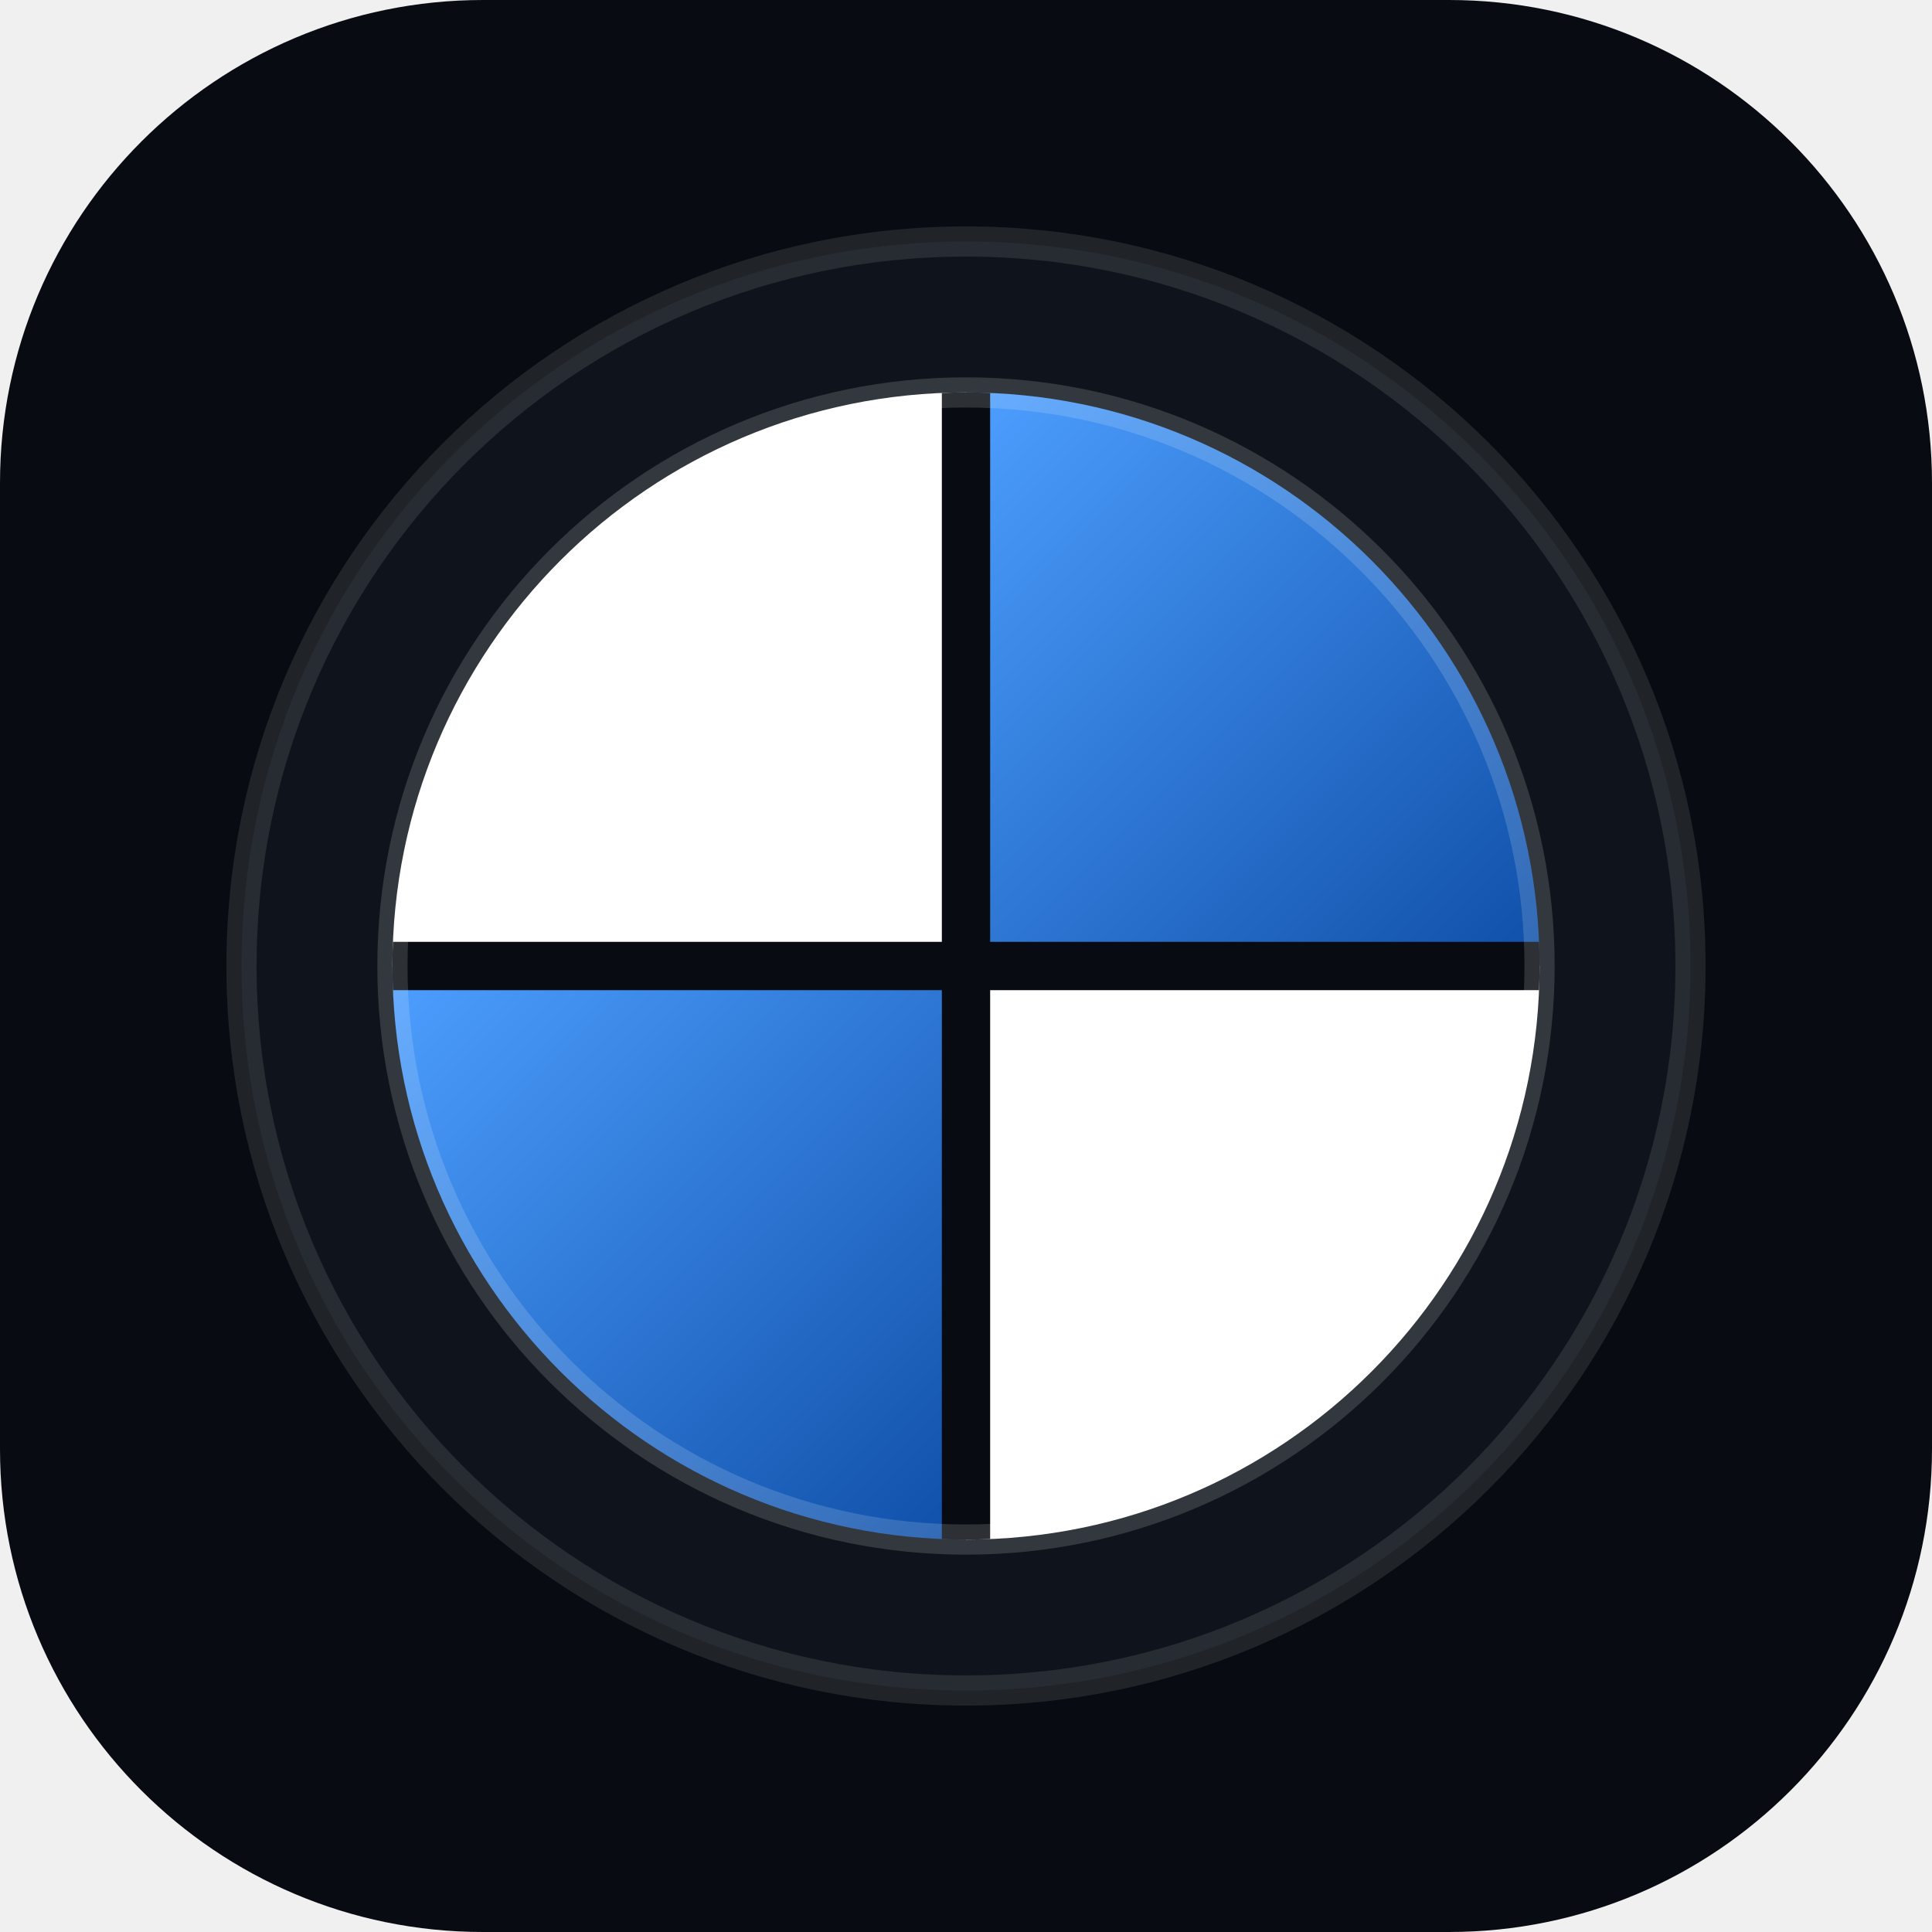
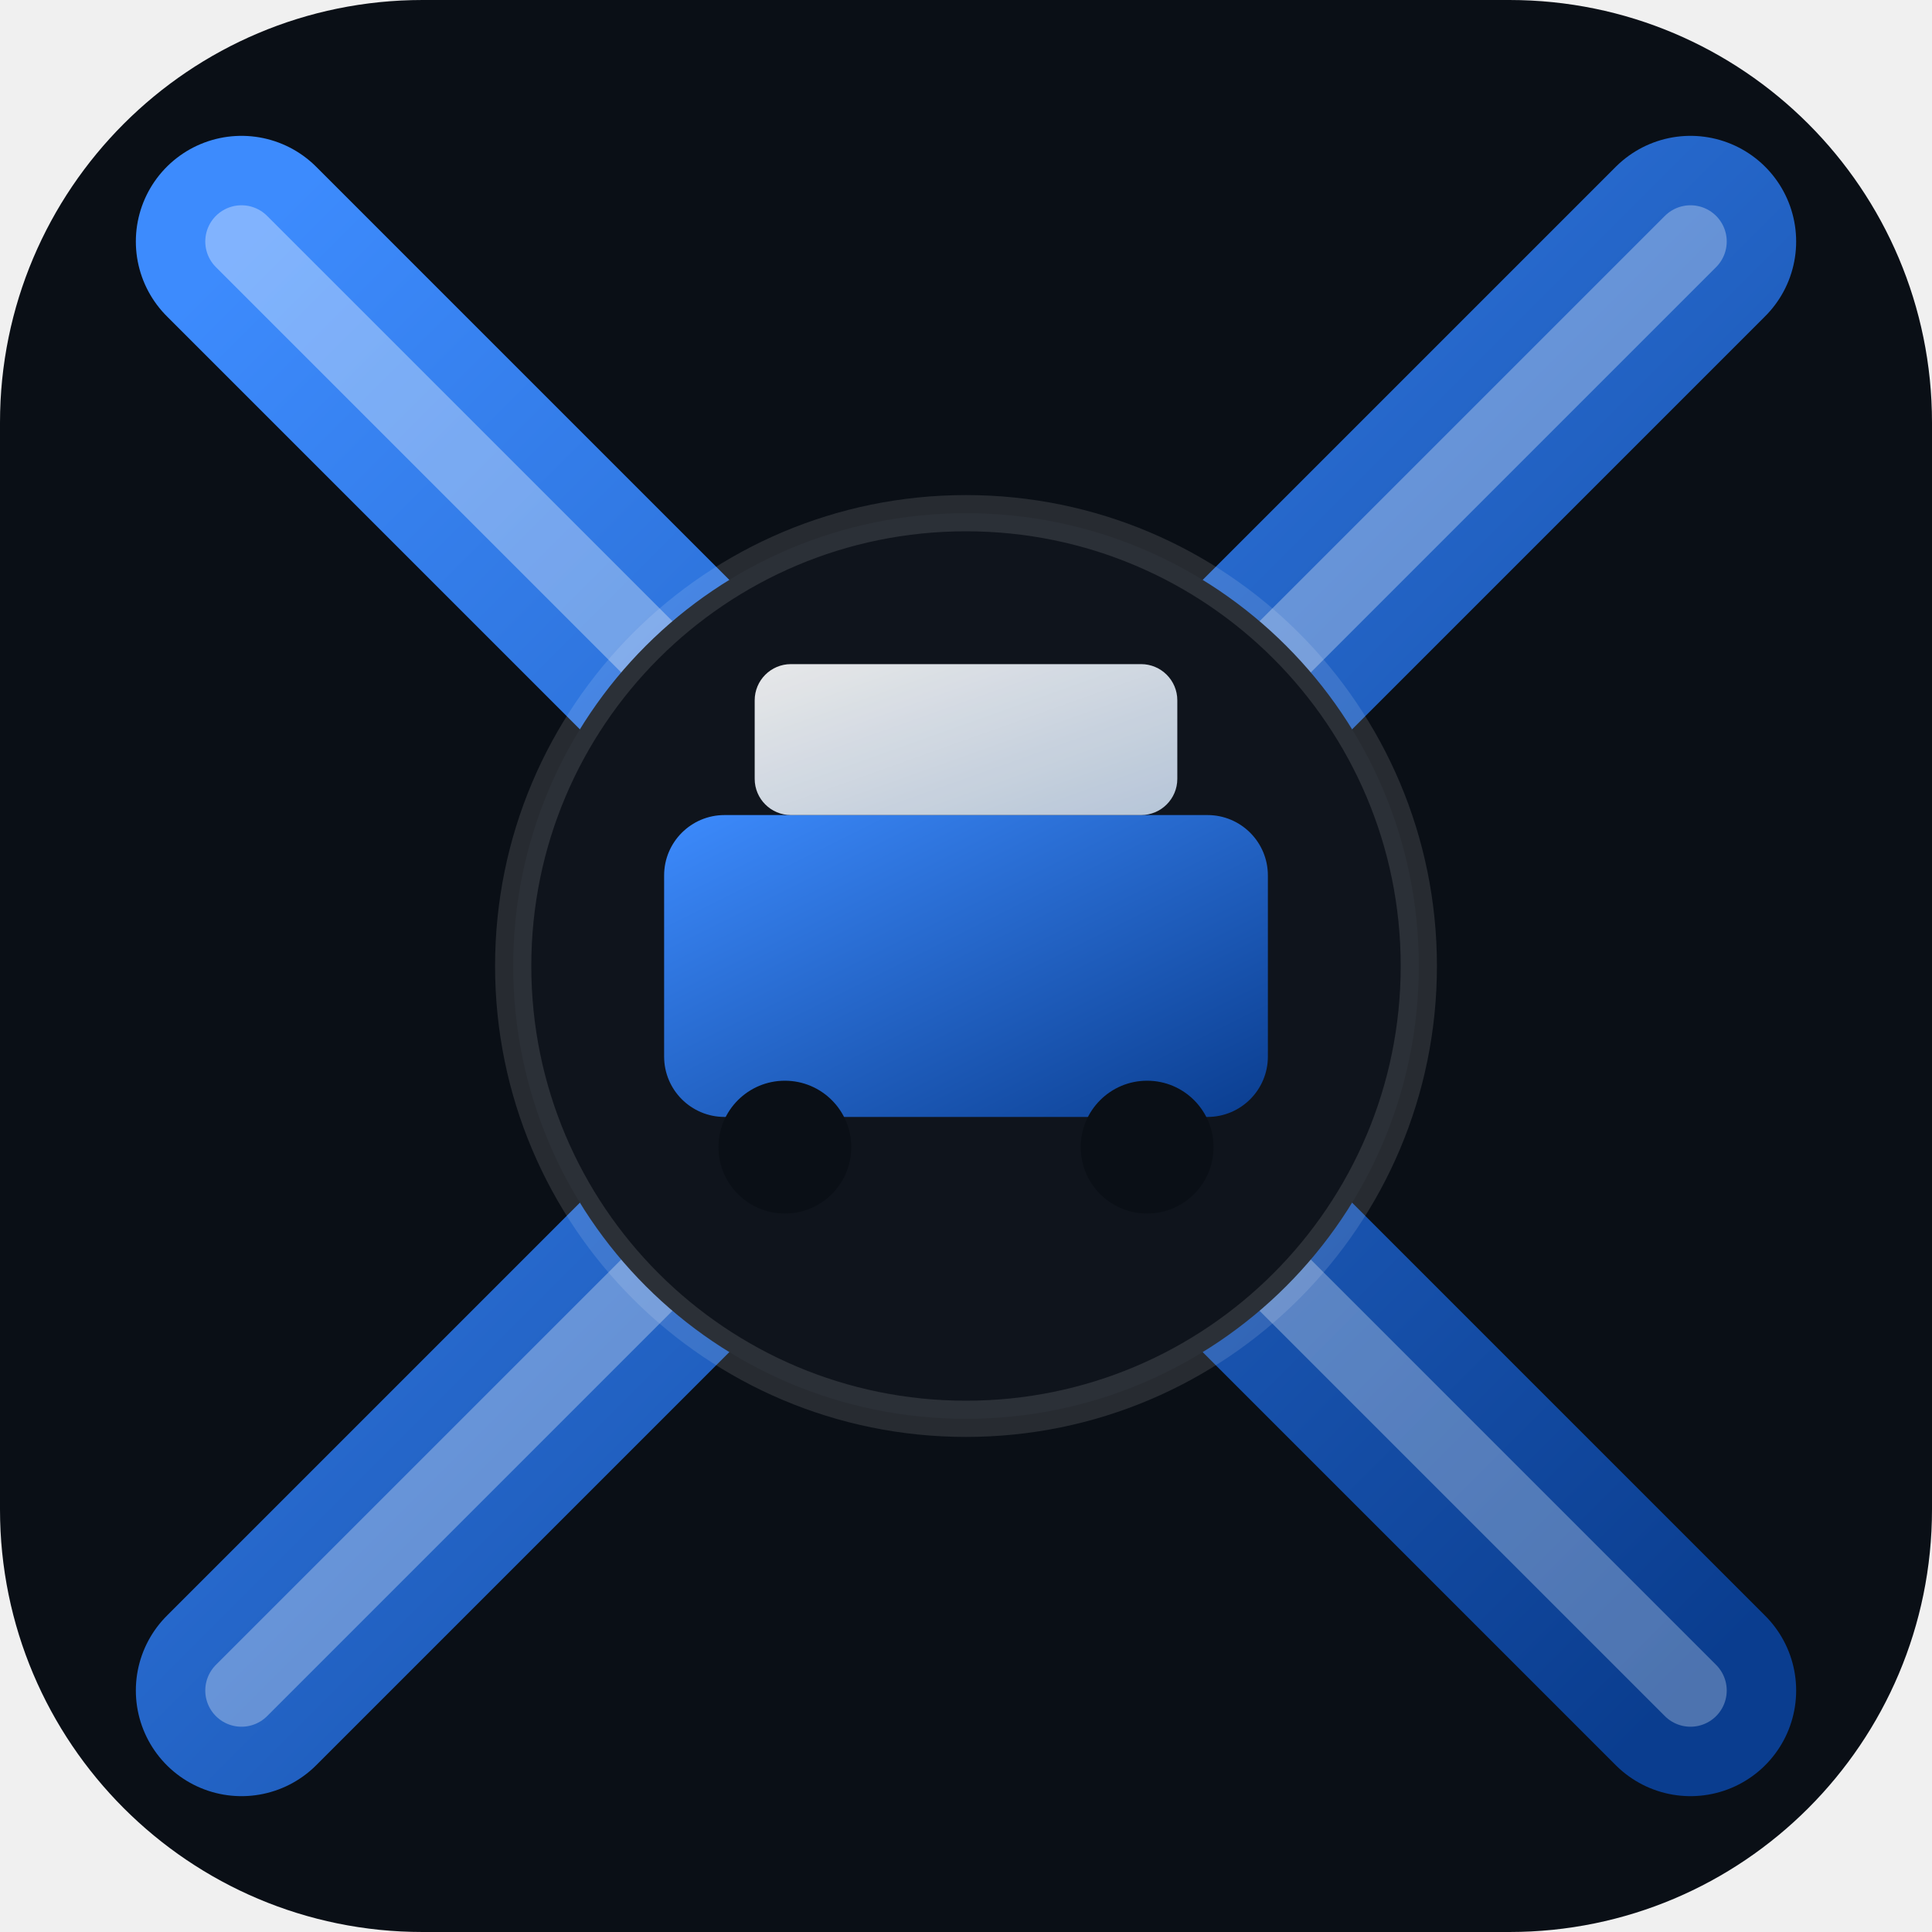
- <svg xmlns="http://www.w3.org/2000/svg" viewBox="0 0 32 32" role="img" aria-label="BMW">
+ <svg xmlns="http://www.w3.org/2000/svg" viewBox="0 0 32 32" role="img" aria-label="Original Bavarian Engine">
  <defs>
-     <linearGradient id="bmwBlue" x1="0%" y1="0%" x2="100%" y2="100%">
-       <stop offset="0%" stop-color="#4d9fff" />
-       <stop offset="100%" stop-color="#0f4fa8" />
+     <linearGradient id="bavBlue" x1="0%" y1="0%" x2="100%" y2="100%">
+       <stop offset="0%" stop-color="#3d8bfd" />
+       <stop offset="100%" stop-color="#0a3d8f" />
+     </linearGradient>
+     <linearGradient id="bavWhite" x1="0%" y1="0%" x2="100%" y2="100%">
+       <stop offset="0%" stop-color="#ffffff" />
+       <stop offset="100%" stop-color="#c8d8ec" />
    </linearGradient>
  </defs>
-   <rect width="32" height="32" rx="8" fill="#080c12" />
-   <circle cx="16" cy="16" r="12" fill="#0f141c" stroke="rgba(255,255,255,0.1)" stroke-width="0.5" />
-   <clipPath id="roundel">
-     <circle cx="16" cy="16" r="9.5" />
-   </clipPath>
-   <g clip-path="url(#roundel)">
-     <rect x="6.5" y="6.5" width="9.5" height="9.5" fill="#ffffff" />
-     <rect x="16" y="6.5" width="9.5" height="9.5" fill="url(#bmwBlue)" />
-     <rect x="6.5" y="16" width="9.5" height="9.5" fill="url(#bmwBlue)" />
-     <rect x="16" y="16" width="9.5" height="9.5" fill="#ffffff" />
-     <line x1="16" y1="6.5" x2="16" y2="25.5" stroke="#080c12" stroke-width="0.8" />
-     <line x1="6.5" y1="16" x2="25.5" y2="16" stroke="#080c12" stroke-width="0.8" />
-   </g>
-   <circle cx="16" cy="16" r="9.5" fill="none" stroke="rgba(255,255,255,0.15)" stroke-width="0.5" />
+   <rect width="32" height="32" rx="7" fill="#0a0f16" />
+   <path d="M4 4 L28 28 M28 4 L4 28" stroke="url(#bavBlue)" stroke-width="3.5" stroke-linecap="round" />
+   <path d="M4 4 L28 28 M28 4 L4 28" stroke="url(#bavWhite)" stroke-width="1.2" stroke-linecap="round" opacity="0.35" />
+   <circle cx="16" cy="16" r="7.5" fill="#0f141c" stroke="rgba(255,255,255,0.12)" stroke-width="0.6" />
+   <rect x="11" y="13.5" width="10" height="5" rx="1" fill="url(#bavBlue)" />
+   <rect x="12.5" y="11" width="7" height="2.5" rx="0.6" fill="url(#bavWhite)" opacity="0.9" />
+   <circle cx="13" cy="19" r="1.1" fill="#0a0f16" />
+   <circle cx="19" cy="19" r="1.1" fill="#0a0f16" />
</svg>
